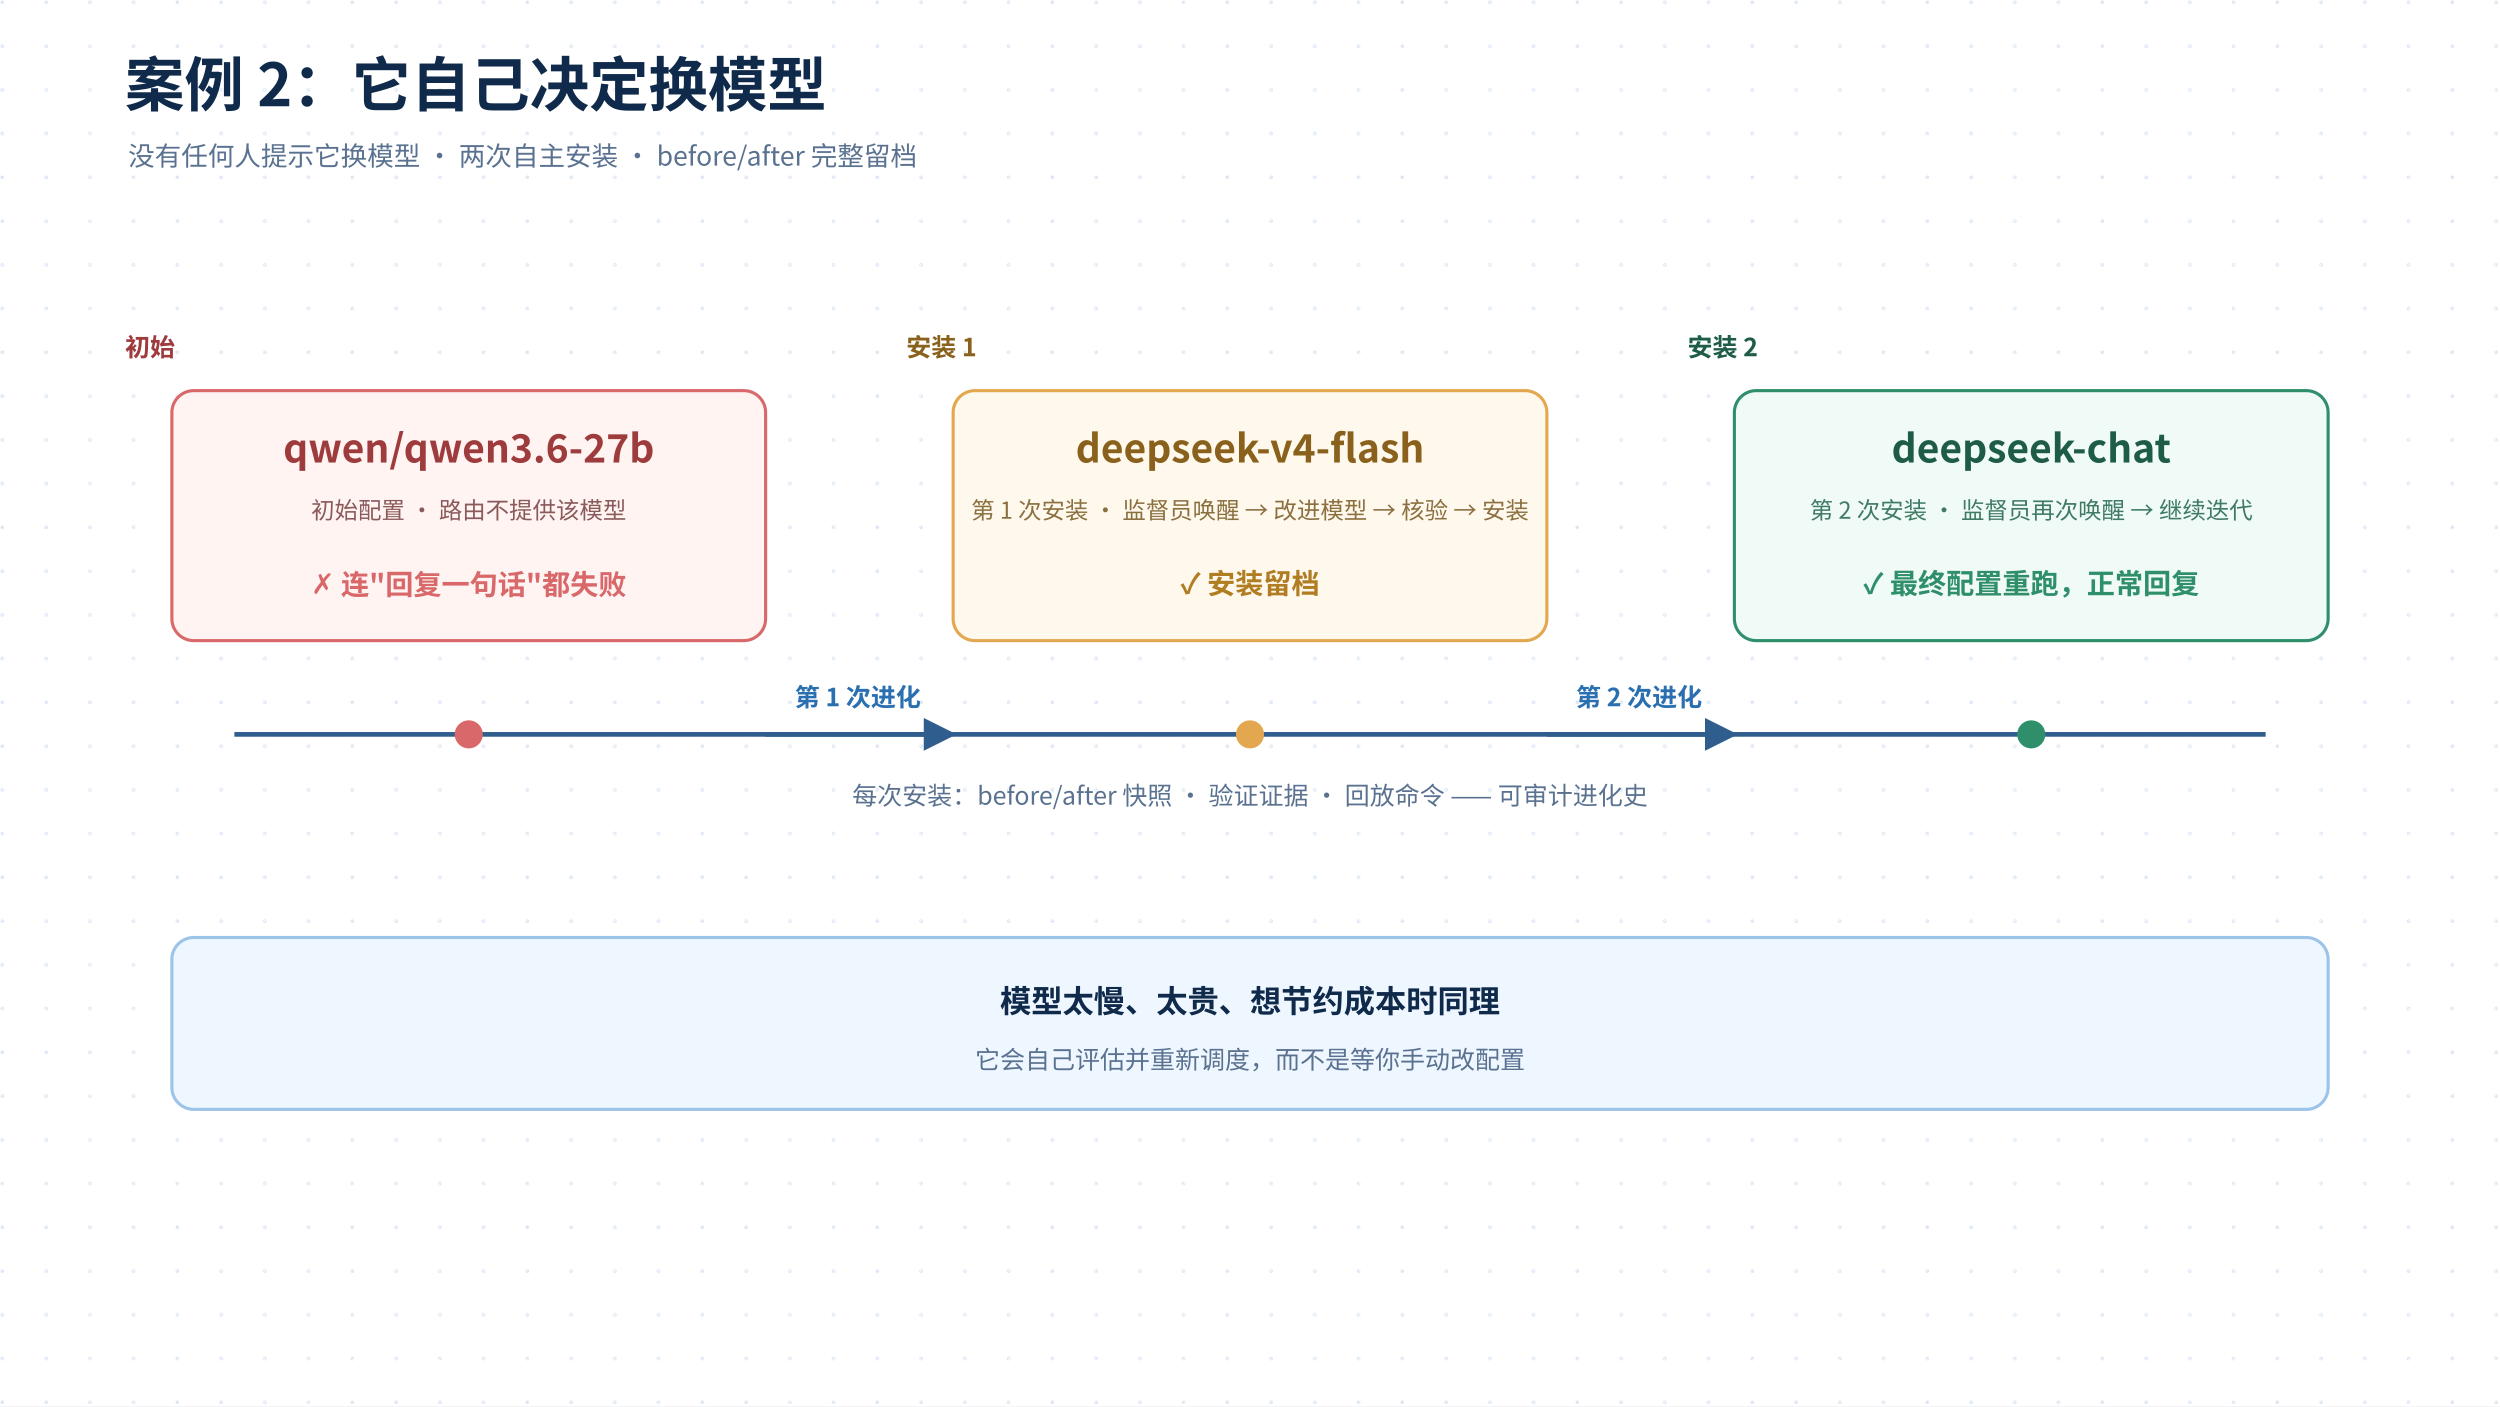
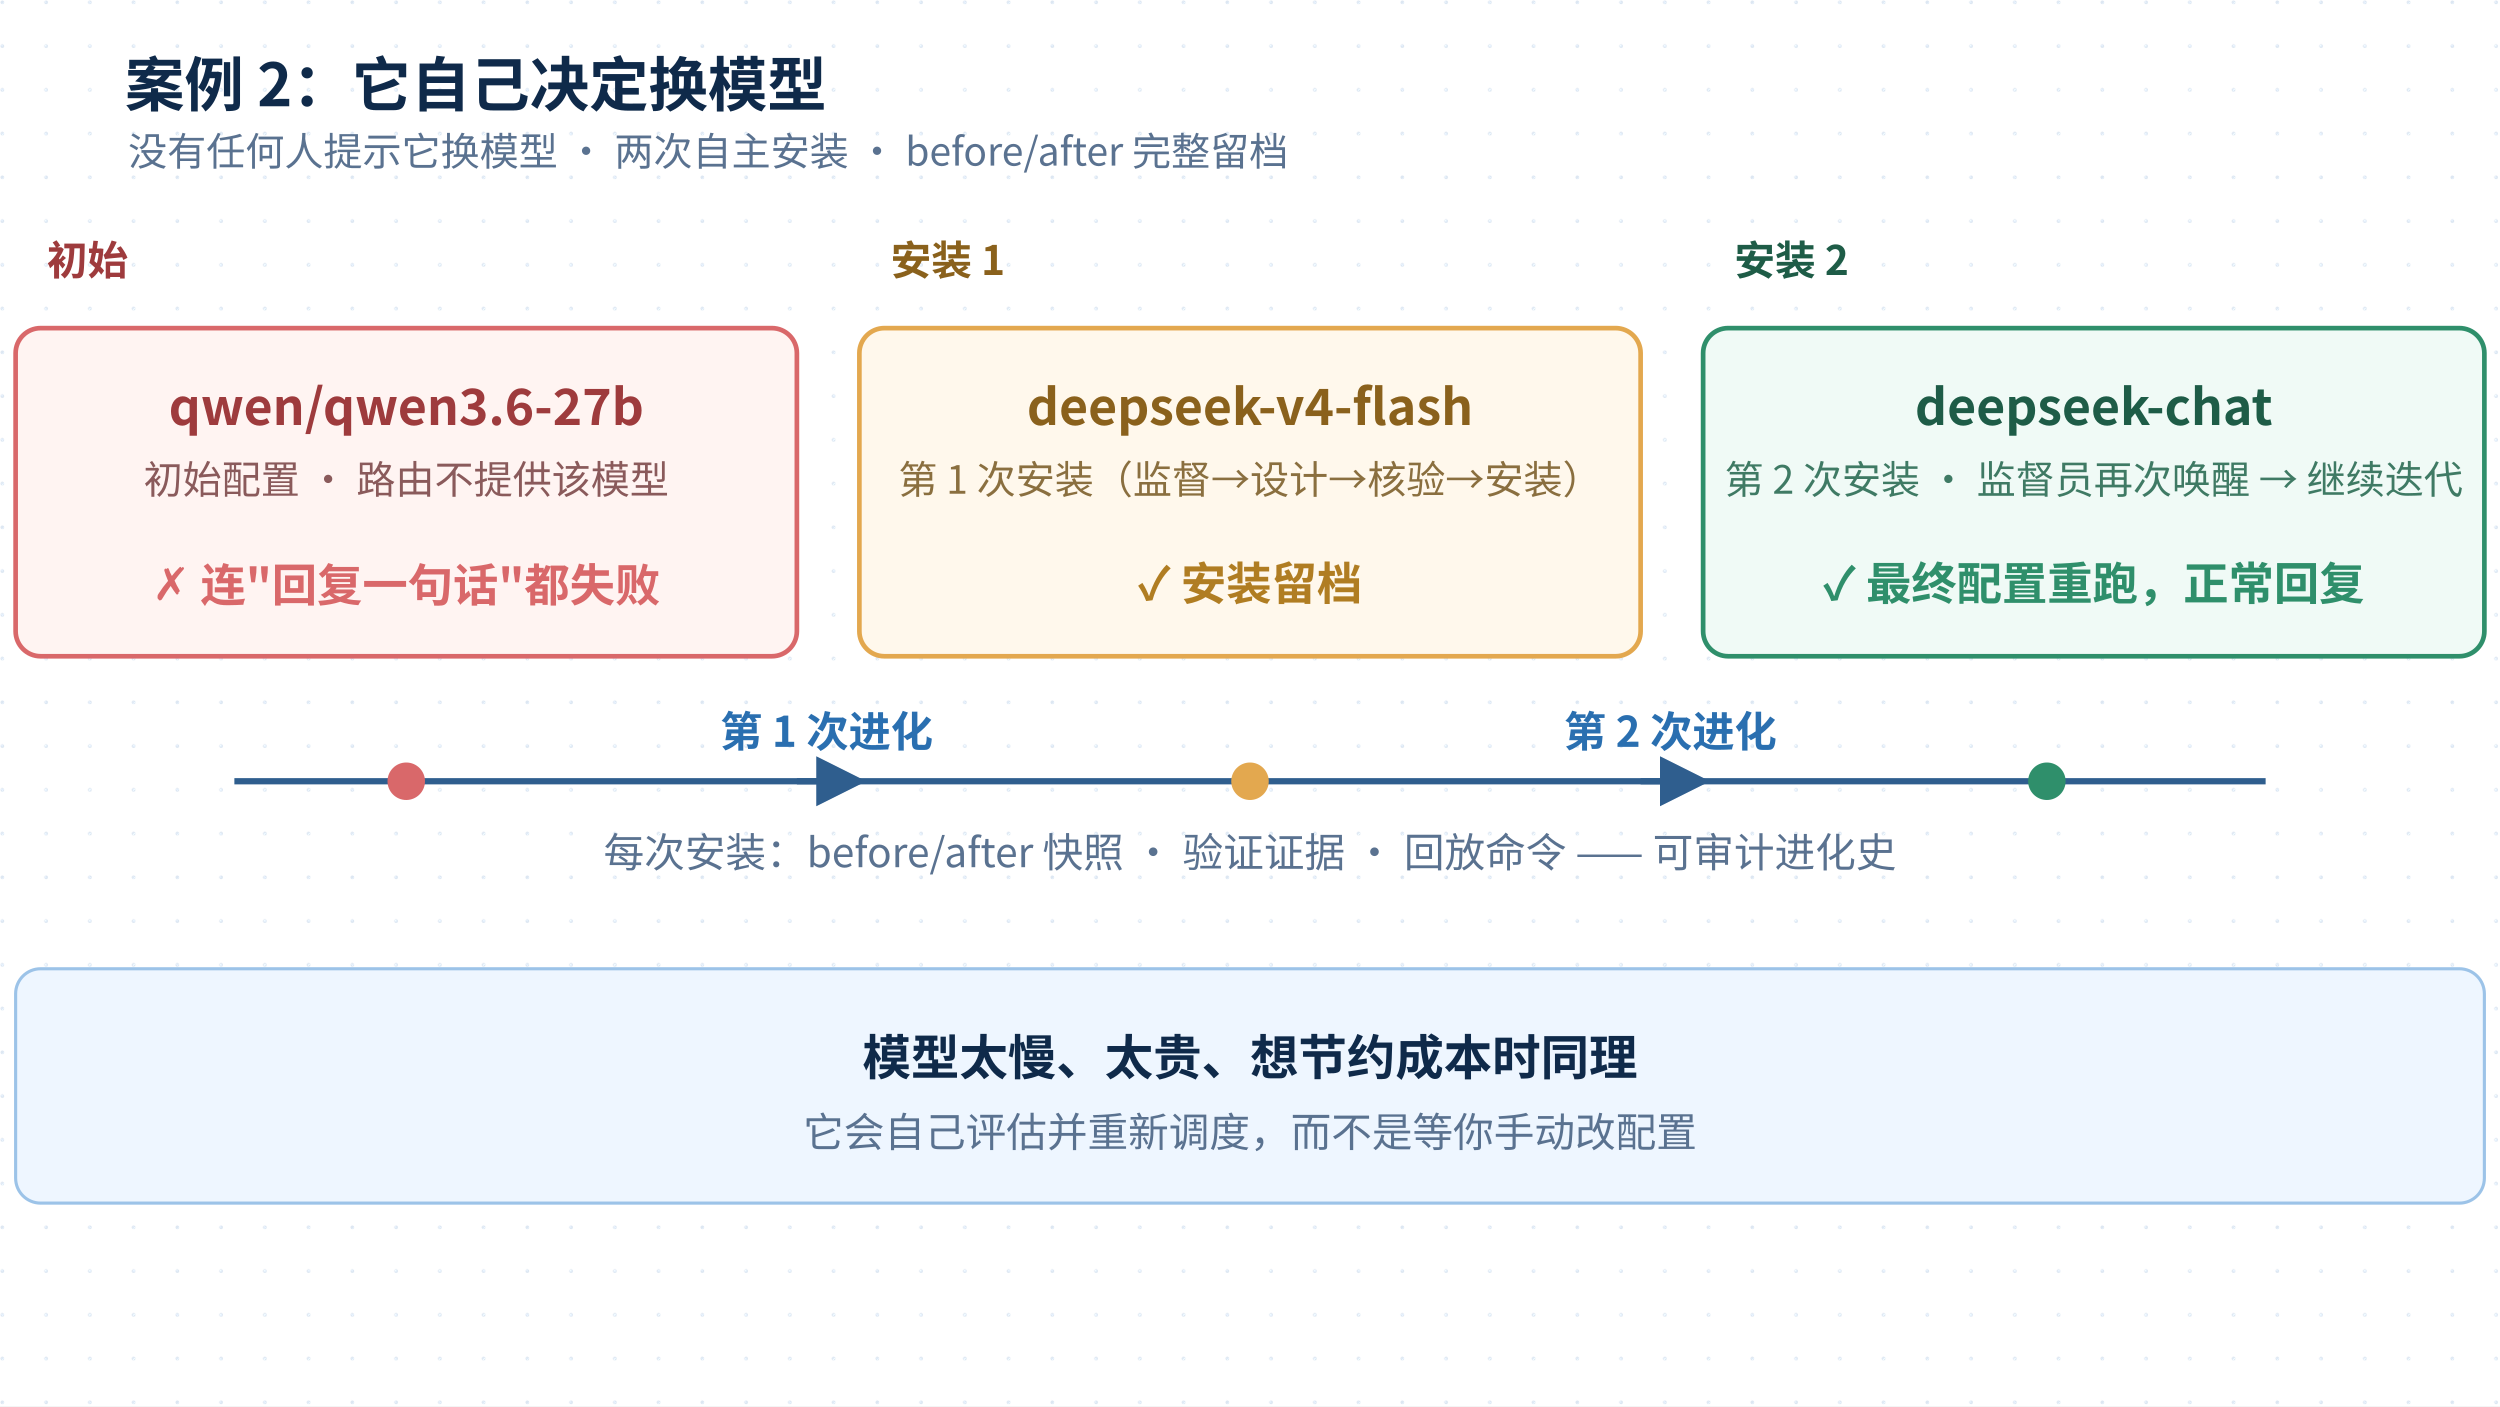
<svg xmlns="http://www.w3.org/2000/svg" width="1600" height="900" viewBox="0 0 1600 900" role="img" aria-labelledby="swapTitle swapDesc">
  <defs>
    <pattern id="dot" width="28" height="28" patternUnits="userSpaceOnUse">
      <circle cx="1.5" cy="1.5" r="1.2" fill="#DDE7F2" />
    </pattern>
-     <marker id="arr" viewBox="0 0 10 10" refX="8" refY="5" markerWidth="7" markerHeight="7" orient="auto-start-reverse">
+     <marker id="arr" viewBox="0 0 10 10" refX="8" refY="5" markerWidth="8" markerHeight="8" orient="auto-start-reverse">
      <path d="M0,0 L10,5 L0,10 z" fill="#2F5E8E" />
    </marker>
  </defs>
  <rect width="1600" height="900" fill="#FFFFFF" />
  <rect width="1600" height="900" fill="url(#dot)" />
  <text x="80" y="68" font-family="Noto Sans CJK SC, sans-serif" font-size="38" font-weight="700" fill="#0F2A4A">案例 2：它自己决定换模型</text>
-   <text x="82" y="106" font-family="Noto Sans CJK SC, sans-serif" font-size="17" fill="#5A7290">没有任何人提示它换模型 · 两次自主安装 · before/after 完整留档</text>
+   <text x="82" y="106" font-family="Noto Sans CJK SC, sans-serif" font-size="25" fill="#5A7290">没有任何人提示它换模型 · 两次自主安装 · before/after 完整留档</text>
  <g>
-     <rect x="110" y="250" width="380" height="160" rx="14" fill="#FFF4F2" stroke="#D9686A" stroke-width="2" />
-     <text x="300" y="296" text-anchor="middle" font-family="Noto Sans CJK SC, sans-serif" font-size="25" font-weight="700" fill="#9E3B3D">qwen/qwen3.6-27b</text>
-     <text x="300" y="332" text-anchor="middle" font-family="Noto Sans CJK SC, sans-serif" font-size="15" fill="#8A5A5B">初始配置 · 路由不提供该模型</text>
-     <text x="300" y="380" text-anchor="middle" font-family="Noto Sans CJK SC, sans-serif" font-size="18" font-weight="700" fill="#D9686A">✗ 连"回复一句话"都失败</text>
-     <text x="80" y="228" font-family="Noto Sans CJK SC, sans-serif" font-size="16" font-weight="700" fill="#9E3B3D">初始</text>
+     <rect x="10" y="210" width="500" height="210" rx="16" fill="#FFF4F2" stroke="#D9686A" stroke-width="3" />
+     <text x="260" y="272" text-anchor="middle" font-family="Noto Sans CJK SC, sans-serif" font-size="32" font-weight="700" fill="#9E3B3D">qwen/qwen3.6-27b</text>
+     <text x="260" y="316" text-anchor="middle" font-family="Noto Sans CJK SC, sans-serif" font-size="25" fill="#8A5A5B">初始配置 · 路由不提供该模型</text>
+     <text x="260" y="384" text-anchor="middle" font-family="Noto Sans CJK SC, sans-serif" font-size="29" font-weight="700" fill="#D9686A">✗ 连"回复一句话"都失败</text>
+     <text x="30" y="176" font-family="Noto Sans CJK SC, sans-serif" font-size="26" font-weight="700" fill="#9E3B3D">初始</text>
  </g>
  <g>
-     <rect x="610" y="250" width="380" height="160" rx="14" fill="#FFF8EC" stroke="#E3A84F" stroke-width="2" />
-     <text x="800" y="296" text-anchor="middle" font-family="Noto Sans CJK SC, sans-serif" font-size="25" font-weight="700" fill="#8A611C">deepseek-v4-flash</text>
-     <text x="800" y="332" text-anchor="middle" font-family="Noto Sans CJK SC, sans-serif" font-size="15" fill="#8A6F3F">第 1 次安装 · 监督员唤醒 → 改进模型 → 核验 → 安装</text>
-     <text x="800" y="380" text-anchor="middle" font-family="Noto Sans CJK SC, sans-serif" font-size="18" font-weight="700" fill="#B07D22">✓ 安装留档</text>
-     <text x="580" y="228" font-family="Noto Sans CJK SC, sans-serif" font-size="16" font-weight="700" fill="#8A611C">安装 1</text>
+     <rect x="550" y="210" width="500" height="210" rx="16" fill="#FFF8EC" stroke="#E3A84F" stroke-width="3" />
+     <text x="800" y="272" text-anchor="middle" font-family="Noto Sans CJK SC, sans-serif" font-size="32" font-weight="700" fill="#8A611C">deepseek-v4-flash</text>
+     <text x="800" y="316" text-anchor="middle" font-family="Noto Sans CJK SC, sans-serif" font-size="25" fill="#8A6F3F">第 1 次安装（监督→设计→核验→安装）</text>
+     <text x="800" y="384" text-anchor="middle" font-family="Noto Sans CJK SC, sans-serif" font-size="29" font-weight="700" fill="#B07D22">✓ 安装留档</text>
+     <text x="570" y="176" font-family="Noto Sans CJK SC, sans-serif" font-size="26" font-weight="700" fill="#8A611C">安装 1</text>
  </g>
  <g>
-     <rect x="1110" y="250" width="380" height="160" rx="14" fill="#F0FAF6" stroke="#2F8F6B" stroke-width="2" />
-     <text x="1300" y="296" text-anchor="middle" font-family="Noto Sans CJK SC, sans-serif" font-size="25" font-weight="700" fill="#1E5C47">deepseek-chat</text>
-     <text x="1300" y="332" text-anchor="middle" font-family="Noto Sans CJK SC, sans-serif" font-size="15" fill="#3F7A64">第 2 次安装 · 监督员再次唤醒 → 继续迭代</text>
-     <text x="1300" y="380" text-anchor="middle" font-family="Noto Sans CJK SC, sans-serif" font-size="18" font-weight="700" fill="#2F8F6B">✓ 最终配置重跑，正常回复</text>
-     <text x="1080" y="228" font-family="Noto Sans CJK SC, sans-serif" font-size="16" font-weight="700" fill="#1E5C47">安装 2</text>
+     <rect x="1090" y="210" width="500" height="210" rx="16" fill="#F0FAF6" stroke="#2F8F6B" stroke-width="3" />
+     <text x="1340" y="272" text-anchor="middle" font-family="Noto Sans CJK SC, sans-serif" font-size="32" font-weight="700" fill="#1E5C47">deepseek-chat</text>
+     <text x="1340" y="316" text-anchor="middle" font-family="Noto Sans CJK SC, sans-serif" font-size="25" fill="#3F7A64">第 2 次安装 · 监督员再次唤醒 → 继续迭代</text>
+     <text x="1340" y="384" text-anchor="middle" font-family="Noto Sans CJK SC, sans-serif" font-size="29" font-weight="700" fill="#2F8F6B">✓ 最终配置重跑，正常回复</text>
+     <text x="1110" y="176" font-family="Noto Sans CJK SC, sans-serif" font-size="26" font-weight="700" fill="#1E5C47">安装 2</text>
  </g>
-   <line x1="150" y1="470" x2="1450" y2="470" stroke="#2F5E8E" stroke-width="3" />
-   <circle cx="300" cy="470" r="9" fill="#D9686A" />
-   <circle cx="800" cy="470" r="9" fill="#E3A84F" />
-   <circle cx="1300" cy="470" r="9" fill="#2F8F6B" />
-   <line x1="490" y1="470" x2="608" y2="470" stroke="#2F5E8E" stroke-width="3" marker-end="url(#arr)" />
-   <text x="549" y="452" text-anchor="middle" font-family="Noto Sans CJK SC, sans-serif" font-size="16" font-weight="700" fill="#2A6FB0">第 1 次进化</text>
-   <line x1="990" y1="470" x2="1108" y2="470" stroke="#2F5E8E" stroke-width="3" marker-end="url(#arr)" />
-   <text x="1049" y="452" text-anchor="middle" font-family="Noto Sans CJK SC, sans-serif" font-size="16" font-weight="700" fill="#2A6FB0">第 2 次进化</text>
-   <text x="800" y="515" text-anchor="middle" font-family="Noto Sans CJK SC, sans-serif" font-size="16" fill="#5A7290">每次安装：before/after 快照 · 验证证据 · 回放命令 —— 可审计进化史</text>
-   <rect x="110" y="600" width="1380" height="110" rx="14" fill="#EEF6FF" stroke="#9CC3E8" stroke-width="2" />
-   <text x="800" y="648" text-anchor="middle" font-family="Noto Sans CJK SC, sans-serif" font-size="20" font-weight="700" fill="#0F2A4A">模型太慢、太贵、想节约成本时同理</text>
-   <text x="800" y="684" text-anchor="middle" font-family="Noto Sans CJK SC, sans-serif" font-size="16" fill="#5A7290">它会自己评估并重新调度，而不是等你手动改配置</text>
+   <line x1="150" y1="500" x2="1450" y2="500" stroke="#2F5E8E" stroke-width="4" />
+   <circle cx="260" cy="500" r="12" fill="#D9686A" />
+   <circle cx="800" cy="500" r="12" fill="#E3A84F" />
+   <circle cx="1310" cy="500" r="12" fill="#2F8F6B" />
+   <line x1="510" y1="500" x2="548" y2="500" stroke="#2F5E8E" stroke-width="4" marker-end="url(#arr)" />
+   <text x="529" y="478" text-anchor="middle" font-family="Noto Sans CJK SC, sans-serif" font-size="27" font-weight="700" fill="#2A6FB0">第 1 次进化</text>
+   <line x1="1050" y1="500" x2="1088" y2="500" stroke="#2F5E8E" stroke-width="4" marker-end="url(#arr)" />
+   <text x="1069" y="478" text-anchor="middle" font-family="Noto Sans CJK SC, sans-serif" font-size="27" font-weight="700" fill="#2A6FB0">第 2 次进化</text>
+   <text x="800" y="555" text-anchor="middle" font-family="Noto Sans CJK SC, sans-serif" font-size="26" fill="#5A7290">每次安装：before/after 快照 · 验证证据 · 回放命令 —— 可审计进化史</text>
+   <rect x="10" y="620" width="1580" height="150" rx="16" fill="#EEF6FF" stroke="#9CC3E8" stroke-width="2" />
+   <text x="800" y="688" text-anchor="middle" font-family="Noto Sans CJK SC, sans-serif" font-size="31" font-weight="700" fill="#0F2A4A">模型太慢、太贵、想节约成本时同理</text>
+   <text x="800" y="734" text-anchor="middle" font-family="Noto Sans CJK SC, sans-serif" font-size="26" fill="#5A7290">它会自己评估并重新调度，而不是等你手动改配置</text>
</svg>
